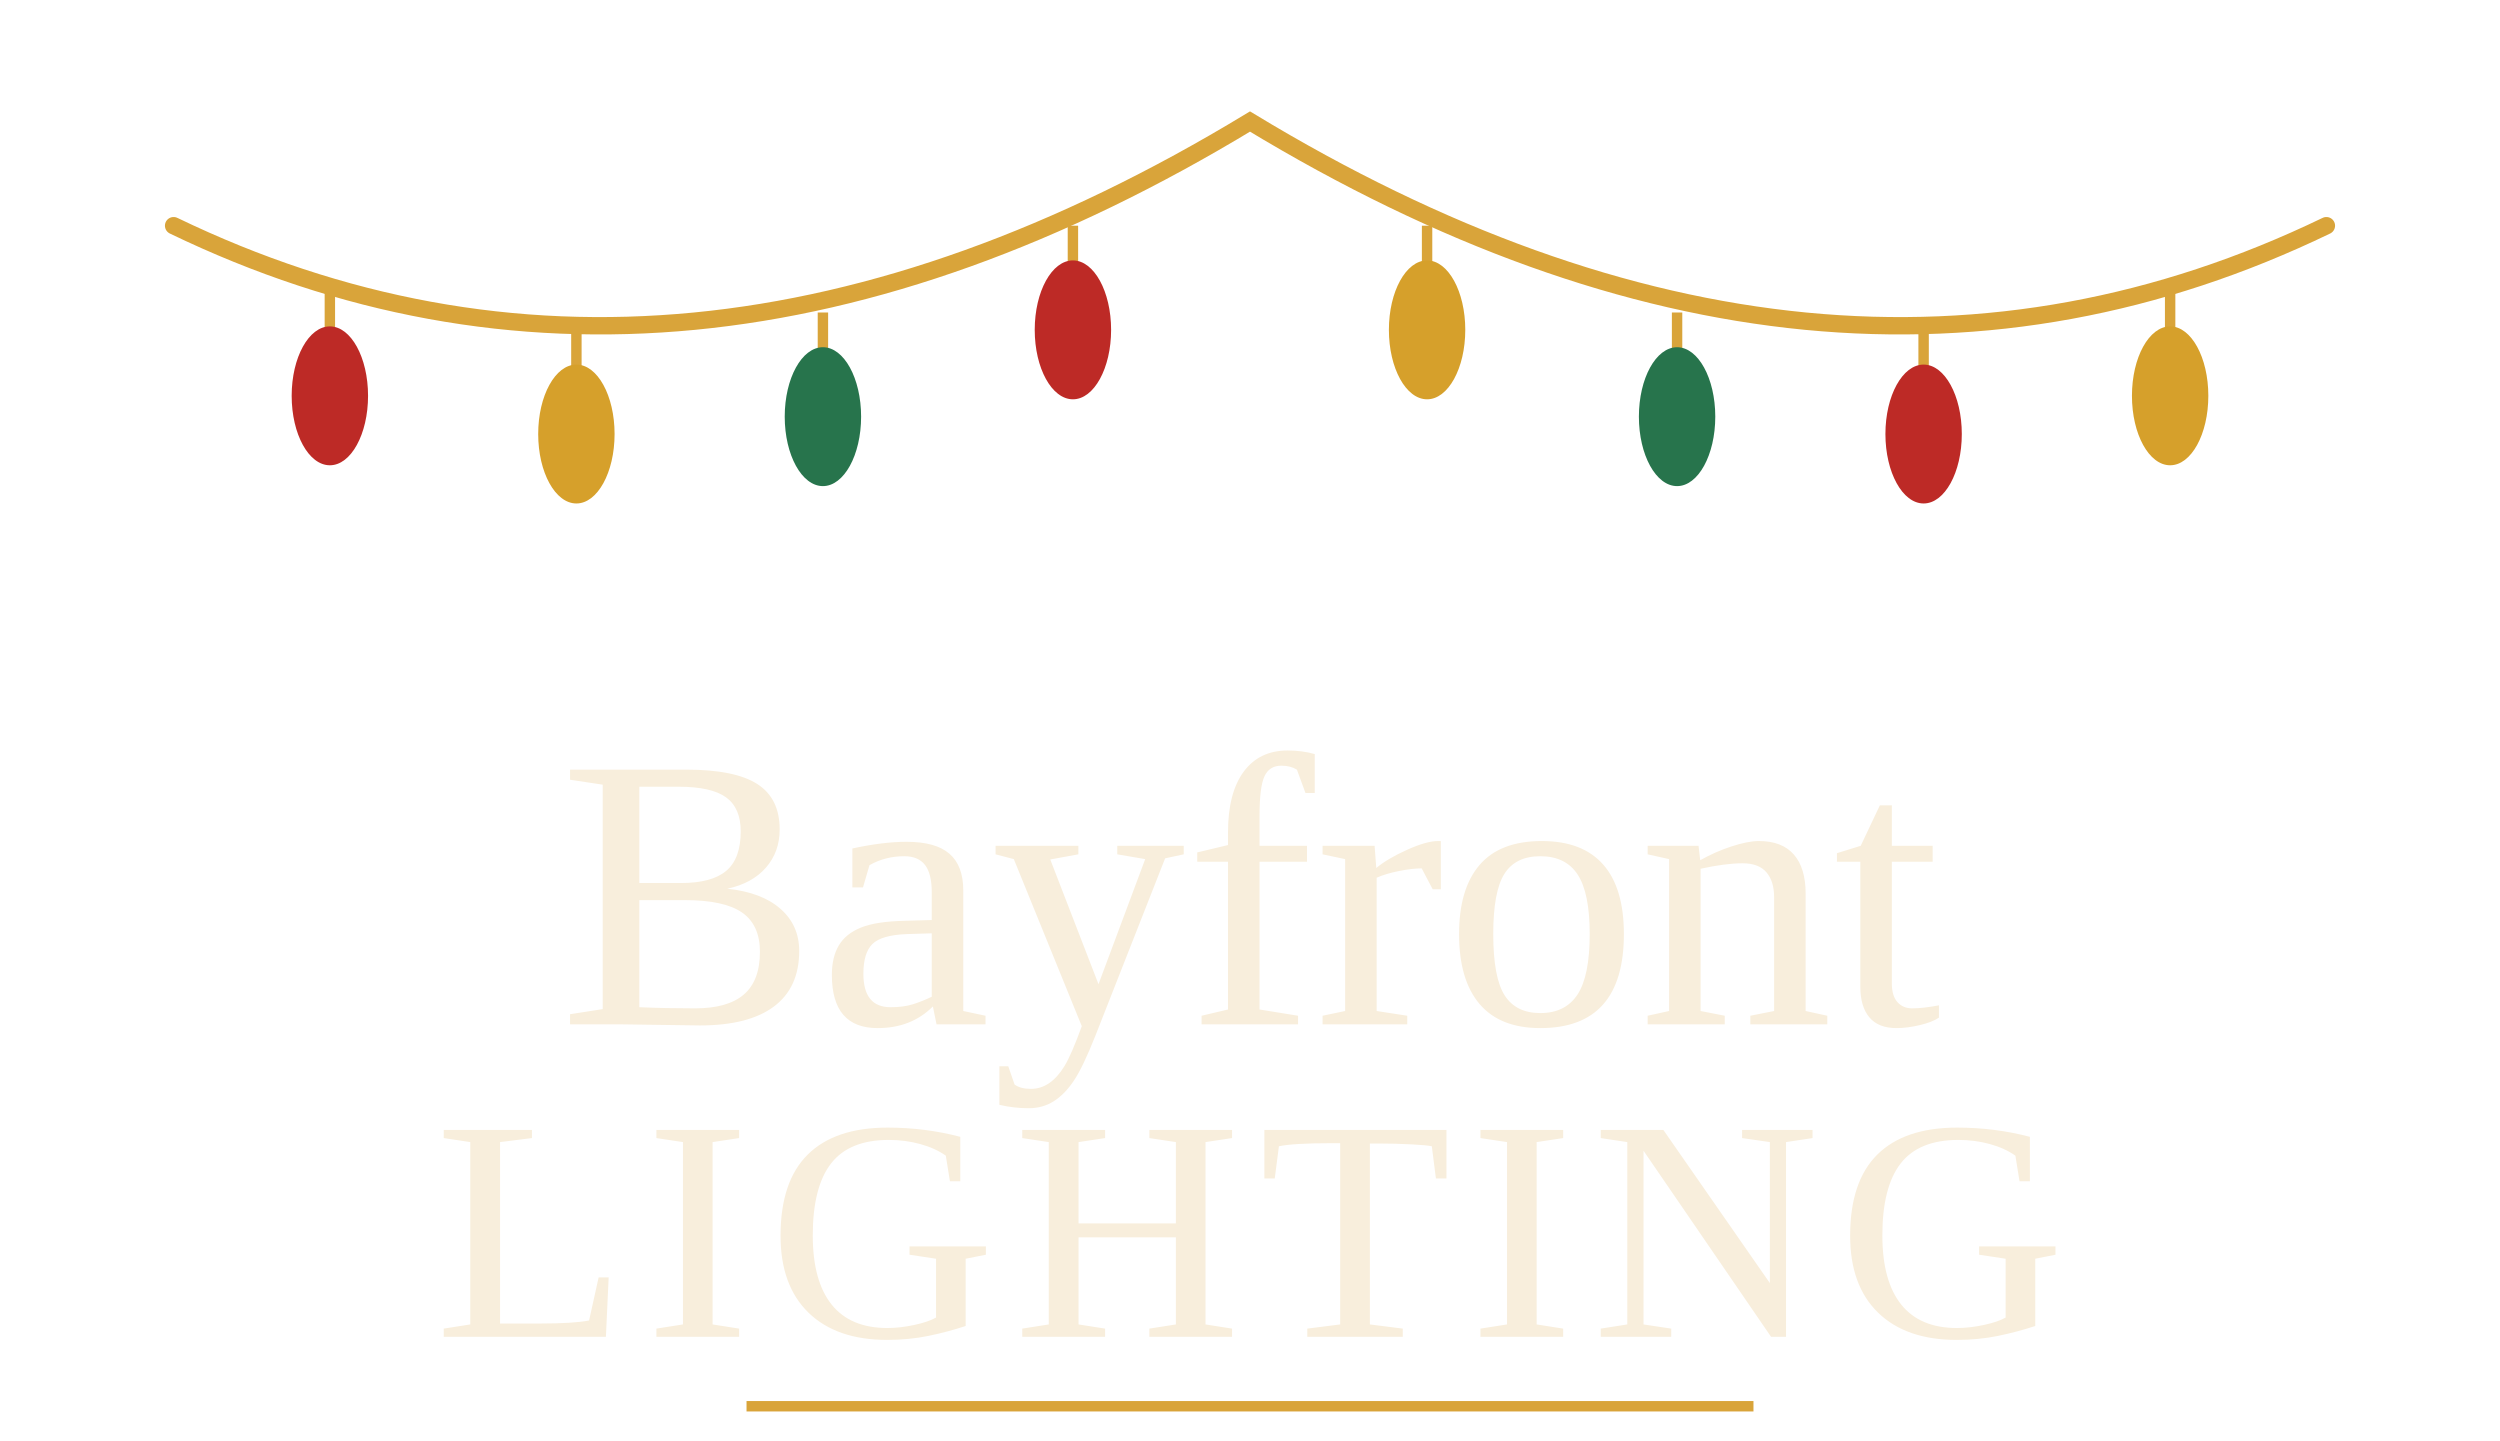
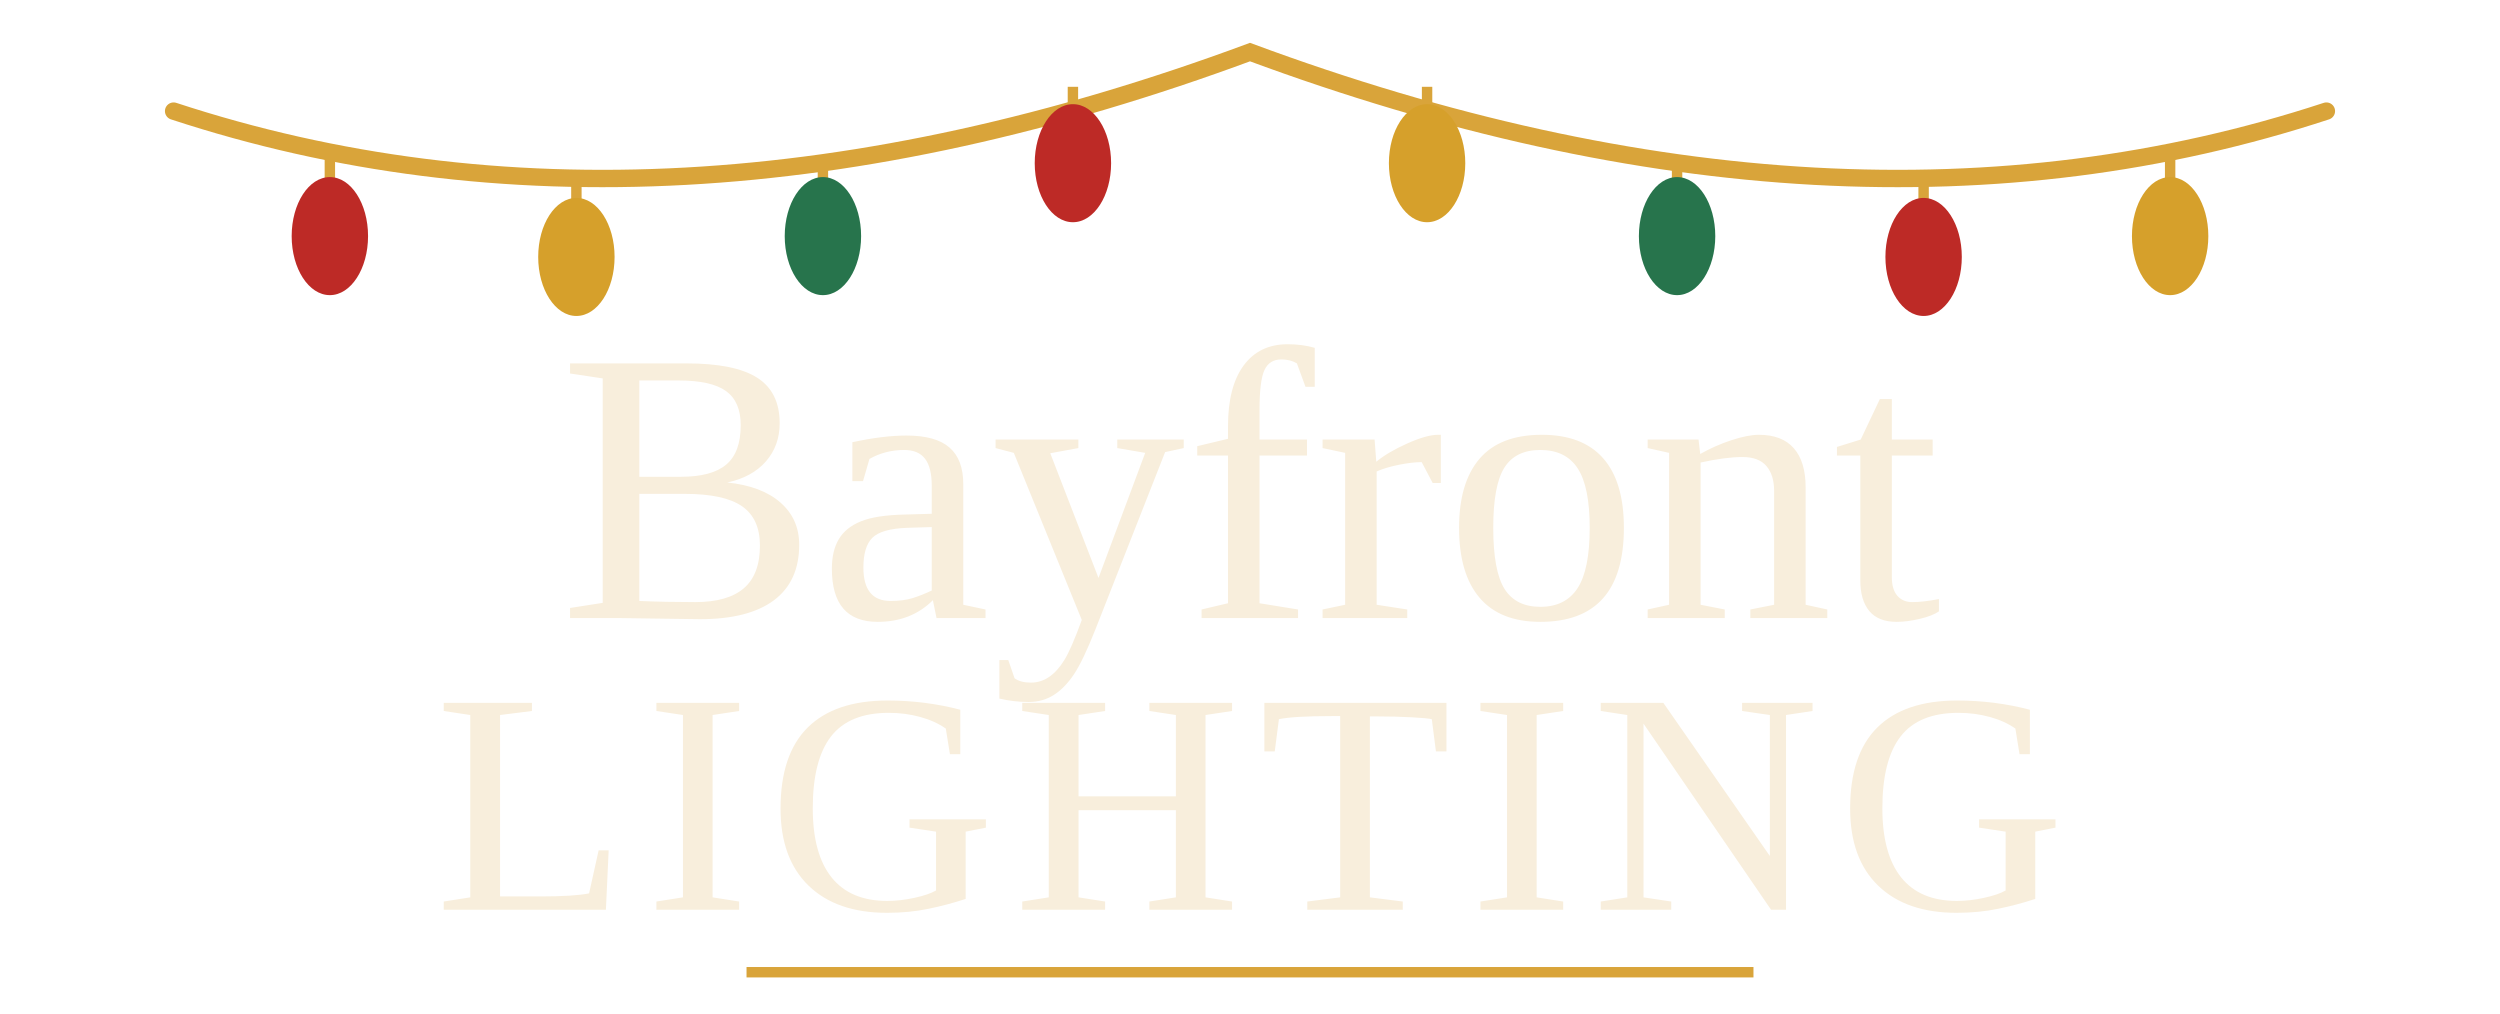
- <svg xmlns="http://www.w3.org/2000/svg" width="720" height="415" viewBox="0 0 720 415" role="img" aria-labelledby="title">
-   <g fill="none" stroke="#d9a43a" stroke-width="5" stroke-linecap="round">
-     <path d="M50 65 Q195 135 360 35 Q525 135 670 65" />
-   </g>
+ <svg xmlns="http://www.w3.org/2000/svg" width="720" height="292" viewBox="0 0 720 292" role="img" aria-labelledby="title">
+   <path d="M50 32 Q190 78 360 15 Q530 78 670 32" fill="none" stroke="#d9a43a" stroke-width="5" stroke-linecap="round" />
  <g stroke="#d9a43a" stroke-width="3">
-     <path d="M95 84v18 M166 95v18 M237 90v18 M309 65v18 M411 65v18 M483 90v18 M554 95v18 M625 84v18" />
+     <path d="M95 46v11 M166 52v11 M237 46v11 M309 25v11 M411 25v11 M483 46v11 M554 52v11 M625 46v11" />
  </g>
  <g>
-     <ellipse cx="95" cy="114" rx="11" ry="20" fill="#bd2a26" />
-     <ellipse cx="166" cy="125" rx="11" ry="20" fill="#d6a02b" />
-     <ellipse cx="237" cy="120" rx="11" ry="20" fill="#27744c" />
-     <ellipse cx="309" cy="95" rx="11" ry="20" fill="#bd2a26" />
-     <ellipse cx="411" cy="95" rx="11" ry="20" fill="#d6a02b" />
-     <ellipse cx="483" cy="120" rx="11" ry="20" fill="#27744c" />
-     <ellipse cx="554" cy="125" rx="11" ry="20" fill="#bd2a26" />
-     <ellipse cx="625" cy="114" rx="11" ry="20" fill="#d6a02b" />
+     <ellipse cx="95" cy="68" rx="11" ry="17" fill="#bd2a26" />
+     <ellipse cx="166" cy="74" rx="11" ry="17" fill="#d6a02b" />
+     <ellipse cx="237" cy="68" rx="11" ry="17" fill="#27744c" />
+     <ellipse cx="309" cy="47" rx="11" ry="17" fill="#bd2a26" />
+     <ellipse cx="411" cy="47" rx="11" ry="17" fill="#d6a02b" />
+     <ellipse cx="483" cy="68" rx="11" ry="17" fill="#27744c" />
+     <ellipse cx="554" cy="74" rx="11" ry="17" fill="#bd2a26" />
+     <ellipse cx="625" cy="68" rx="11" ry="17" fill="#d6a02b" />
  </g>
  <g fill="#f8eedc" text-anchor="middle">
-     <text x="360" y="295" font-family="Georgia, 'Times New Roman', serif" font-size="112">Bayfront</text>
-     <text x="360" y="385" font-family="Georgia, 'Times New Roman', serif" font-size="91" letter-spacing="5">LIGHTING</text>
+     <text x="360" y="178" font-family="Georgia, 'Times New Roman', serif" font-size="112">Bayfront</text>
+     <text x="360" y="262" font-family="Georgia, 'Times New Roman', serif" font-size="91" letter-spacing="5">LIGHTING</text>
  </g>
-   <path d="M215 405h290" stroke="#d9a43a" stroke-width="3" />
+   <path d="M215 280h290" stroke="#d9a43a" stroke-width="3" />
</svg>
